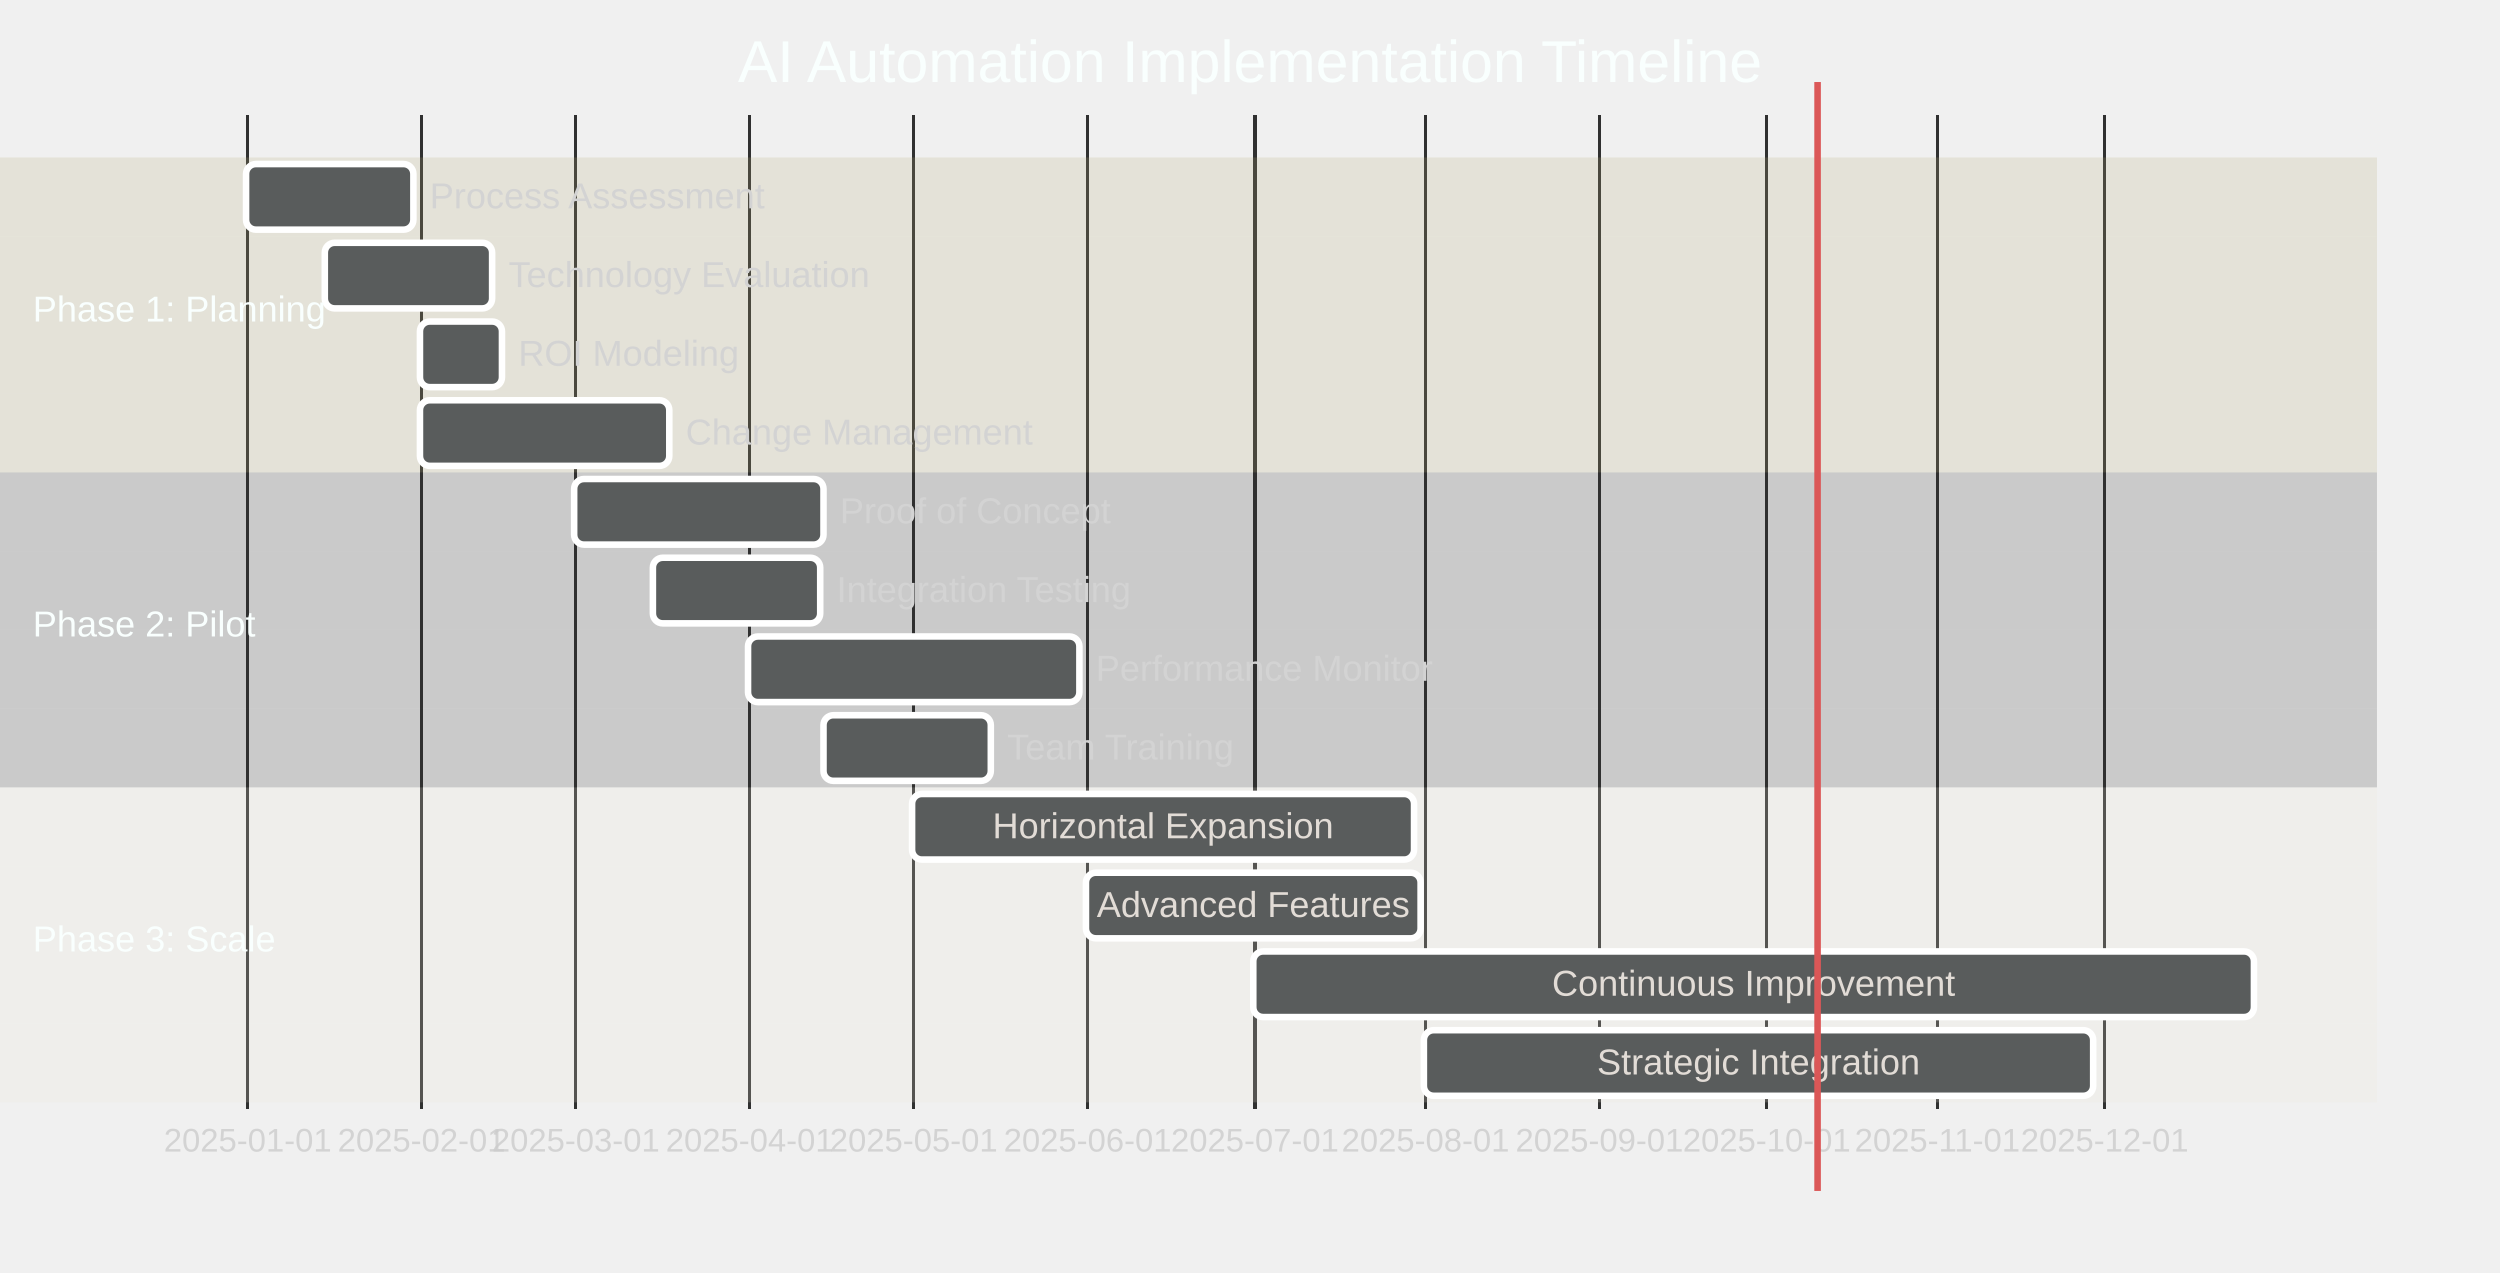
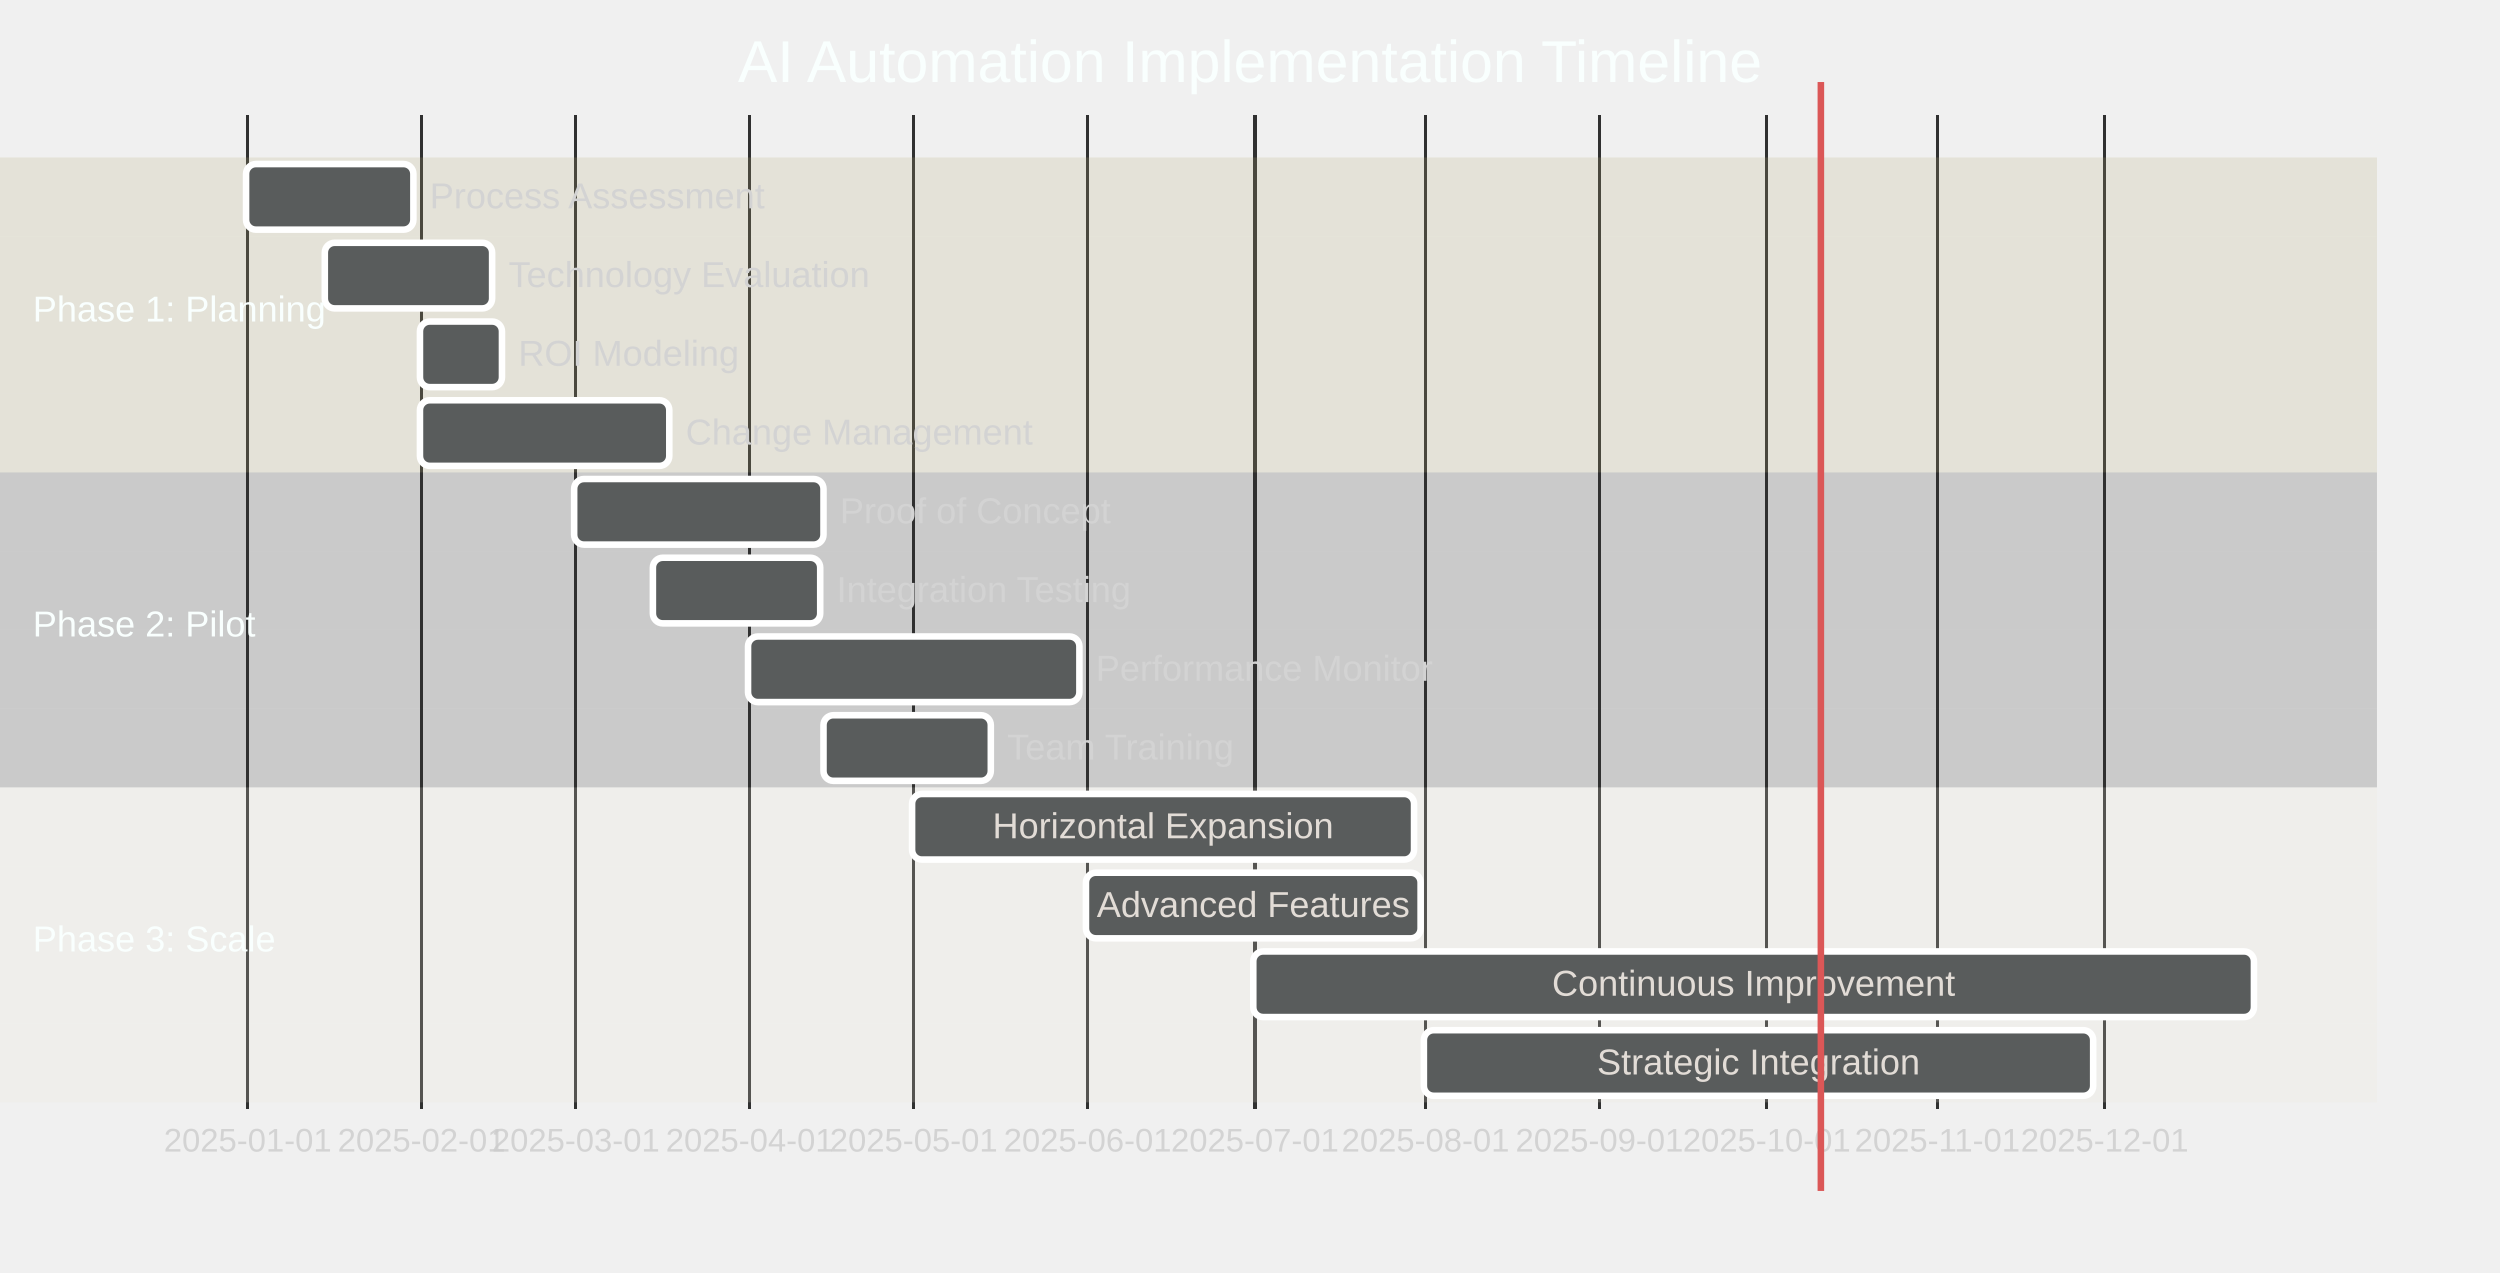
<svg xmlns="http://www.w3.org/2000/svg" aria-roledescription="gantt" role="graphics-document document" style="max-width: 762px; background-color: transparent;" viewBox="0 0 762 388" width="100%" id="my-svg">
  <style>#my-svg{font-family:"trebuchet ms",verdana,arial,sans-serif;font-size:16px;fill:#ccc;}#my-svg .error-icon{fill:#a44141;}#my-svg .error-text{fill:#ddd;stroke:#ddd;}#my-svg .edge-thickness-normal{stroke-width:2px;}#my-svg .edge-thickness-thick{stroke-width:3.5px;}#my-svg .edge-pattern-solid{stroke-dasharray:0;}#my-svg .edge-pattern-dashed{stroke-dasharray:3;}#my-svg .edge-pattern-dotted{stroke-dasharray:2;}#my-svg .marker{fill:lightgrey;stroke:lightgrey;}#my-svg .marker.cross{stroke:lightgrey;}#my-svg svg{font-family:"trebuchet ms",verdana,arial,sans-serif;font-size:16px;}#my-svg .mermaid-main-font{font-family:var(--mermaid-font-family, "trebuchet ms", verdana, arial, sans-serif);}#my-svg .exclude-range{fill:hsl(52.941, 28.814%, 48.431%);}#my-svg .section{stroke:none;opacity:0.2;}#my-svg .section0{fill:hsl(52.941, 28.814%, 58.431%);}#my-svg .section2{fill:#EAE8D9;}#my-svg .section1,#my-svg .section3{fill:#333;opacity:0.2;}#my-svg .sectionTitle0{fill:#F9FFFE;}#my-svg .sectionTitle1{fill:#F9FFFE;}#my-svg .sectionTitle2{fill:#F9FFFE;}#my-svg .sectionTitle3{fill:#F9FFFE;}#my-svg .sectionTitle{text-anchor:start;font-family:var(--mermaid-font-family, "trebuchet ms", verdana, arial, sans-serif);}#my-svg .grid .tick{stroke:lightgrey;opacity:0.8;shape-rendering:crispEdges;}#my-svg .grid .tick text{font-family:"trebuchet ms",verdana,arial,sans-serif;fill:#ccc;}#my-svg .grid path{stroke-width:0;}#my-svg .today{fill:none;stroke:#DB5757;stroke-width:2px;}#my-svg .task{stroke-width:2;}#my-svg .taskText{text-anchor:middle;font-family:var(--mermaid-font-family, "trebuchet ms", verdana, arial, sans-serif);}#my-svg .taskTextOutsideRight{fill:hsl(28.571, 17.355%, 86.275%);text-anchor:start;font-family:var(--mermaid-font-family, "trebuchet ms", verdana, arial, sans-serif);}#my-svg .taskTextOutsideLeft{fill:hsl(28.571, 17.355%, 86.275%);text-anchor:end;}#my-svg .task.clickable{cursor:pointer;}#my-svg .taskText.clickable{cursor:pointer;fill:#003163!important;font-weight:bold;}#my-svg .taskTextOutsideLeft.clickable{cursor:pointer;fill:#003163!important;font-weight:bold;}#my-svg .taskTextOutsideRight.clickable{cursor:pointer;fill:#003163!important;font-weight:bold;}#my-svg .taskText0,#my-svg .taskText1,#my-svg .taskText2,#my-svg .taskText3{fill:hsl(28.571, 17.355%, 86.275%);}#my-svg .task0,#my-svg .task1,#my-svg .task2,#my-svg .task3{fill:hsl(180, 1.587%, 35.353%);stroke:#ffffff;}#my-svg .taskTextOutside0,#my-svg .taskTextOutside2{fill:lightgrey;}#my-svg .taskTextOutside1,#my-svg .taskTextOutside3{fill:lightgrey;}#my-svg .active0,#my-svg .active1,#my-svg .active2,#my-svg .active3{fill:#81B1DB;stroke:#ffffff;}#my-svg .activeText0,#my-svg .activeText1,#my-svg .activeText2,#my-svg .activeText3{fill:hsl(28.571, 17.355%, 86.275%)!important;}#my-svg .done0,#my-svg .done1,#my-svg .done2,#my-svg .done3{stroke:grey;fill:lightgrey;stroke-width:2;}#my-svg .doneText0,#my-svg .doneText1,#my-svg .doneText2,#my-svg .doneText3{fill:hsl(28.571, 17.355%, 86.275%)!important;}#my-svg .crit0,#my-svg .crit1,#my-svg .crit2,#my-svg .crit3{stroke:#E83737;fill:#E83737;stroke-width:2;}#my-svg .activeCrit0,#my-svg .activeCrit1,#my-svg .activeCrit2,#my-svg .activeCrit3{stroke:#E83737;fill:#81B1DB;stroke-width:2;}#my-svg .doneCrit0,#my-svg .doneCrit1,#my-svg .doneCrit2,#my-svg .doneCrit3{stroke:#E83737;fill:lightgrey;stroke-width:2;cursor:pointer;shape-rendering:crispEdges;}#my-svg .milestone{transform:rotate(45deg) scale(0.8,0.8);}#my-svg .milestoneText{font-style:italic;}#my-svg .doneCritText0,#my-svg .doneCritText1,#my-svg .doneCritText2,#my-svg .doneCritText3{fill:hsl(28.571, 17.355%, 86.275%)!important;}#my-svg .activeCritText0,#my-svg .activeCritText1,#my-svg .activeCritText2,#my-svg .activeCritText3{fill:hsl(28.571, 17.355%, 86.275%)!important;}#my-svg .titleText{text-anchor:middle;font-size:18px;fill:#F9FFFE;font-family:var(--mermaid-font-family, "trebuchet ms", verdana, arial, sans-serif);}#my-svg :root{--mermaid-font-family:"trebuchet ms",verdana,arial,sans-serif;}</style>
  <g />
  <g text-anchor="middle" font-family="sans-serif" font-size="10" fill="none" transform="translate(75, 338)" class="grid">
    <path d="M0.5,-303V0.5H612.5V-303" stroke="currentColor" class="domain" />
    <g transform="translate(0.5,0)" opacity="1" class="tick">
      <line y2="-303" stroke="currentColor" />
      <text style="text-anchor: middle;" font-size="10" stroke="none" dy="1em" y="3" fill="#000">2025-01-01</text>
    </g>
    <g transform="translate(53.5,0)" opacity="1" class="tick">
      <line y2="-303" stroke="currentColor" />
      <text style="text-anchor: middle;" font-size="10" stroke="none" dy="1em" y="3" fill="#000">2025-02-01</text>
    </g>
    <g transform="translate(100.5,0)" opacity="1" class="tick">
      <line y2="-303" stroke="currentColor" />
      <text style="text-anchor: middle;" font-size="10" stroke="none" dy="1em" y="3" fill="#000">2025-03-01</text>
    </g>
    <g transform="translate(153.5,0)" opacity="1" class="tick">
      <line y2="-303" stroke="currentColor" />
      <text style="text-anchor: middle;" font-size="10" stroke="none" dy="1em" y="3" fill="#000">2025-04-01</text>
    </g>
    <g transform="translate(203.5,0)" opacity="1" class="tick">
      <line y2="-303" stroke="currentColor" />
      <text style="text-anchor: middle;" font-size="10" stroke="none" dy="1em" y="3" fill="#000">2025-05-01</text>
    </g>
    <g transform="translate(256.5,0)" opacity="1" class="tick">
      <line y2="-303" stroke="currentColor" />
      <text style="text-anchor: middle;" font-size="10" stroke="none" dy="1em" y="3" fill="#000">2025-06-01</text>
    </g>
    <g transform="translate(307.5,0)" opacity="1" class="tick">
      <line y2="-303" stroke="currentColor" />
      <text style="text-anchor: middle;" font-size="10" stroke="none" dy="1em" y="3" fill="#000">2025-07-01</text>
    </g>
    <g transform="translate(359.5,0)" opacity="1" class="tick">
      <line y2="-303" stroke="currentColor" />
      <text style="text-anchor: middle;" font-size="10" stroke="none" dy="1em" y="3" fill="#000">2025-08-01</text>
    </g>
    <g transform="translate(412.5,0)" opacity="1" class="tick">
      <line y2="-303" stroke="currentColor" />
      <text style="text-anchor: middle;" font-size="10" stroke="none" dy="1em" y="3" fill="#000">2025-09-01</text>
    </g>
    <g transform="translate(463.5,0)" opacity="1" class="tick">
      <line y2="-303" stroke="currentColor" />
      <text style="text-anchor: middle;" font-size="10" stroke="none" dy="1em" y="3" fill="#000">2025-10-01</text>
    </g>
    <g transform="translate(515.5,0)" opacity="1" class="tick">
      <line y2="-303" stroke="currentColor" />
      <text style="text-anchor: middle;" font-size="10" stroke="none" dy="1em" y="3" fill="#000">2025-11-01</text>
    </g>
    <g transform="translate(566.5,0)" opacity="1" class="tick">
      <line y2="-303" stroke="currentColor" />
      <text style="text-anchor: middle;" font-size="10" stroke="none" dy="1em" y="3" fill="#000">2025-12-01</text>
    </g>
  </g>
  <g>
    <rect class="section section0" height="24" width="724.5" y="48" x="0" />
    <rect class="section section0" height="24" width="724.5" y="72" x="0" />
    <rect class="section section0" height="24" width="724.5" y="96" x="0" />
    <rect class="section section0" height="24" width="724.5" y="120" x="0" />
    <rect class="section section1" height="24" width="724.5" y="144" x="0" />
    <rect class="section section1" height="24" width="724.5" y="168" x="0" />
    <rect class="section section1" height="24" width="724.5" y="192" x="0" />
    <rect class="section section1" height="24" width="724.5" y="216" x="0" />
    <rect class="section section2" height="24" width="724.5" y="240" x="0" />
    <rect class="section section2" height="24" width="724.5" y="264" x="0" />
    <rect class="section section2" height="24" width="724.5" y="288" x="0" />
    <rect class="section section2" height="24" width="724.5" y="312" x="0" />
  </g>
  <g>
    <rect class="task task0" transform-origin="100.5px 60px" height="20" width="51" y="50" x="75" ry="3" rx="3" id="task1" />
    <rect class="task task0" transform-origin="124.5px 84px" height="20" width="51" y="74" x="99" ry="3" rx="3" id="task2" />
    <rect class="task task0" transform-origin="140.5px 108px" height="20" width="25" y="98" x="128" ry="3" rx="3" id="task3" />
    <rect class="task task0" transform-origin="166px 132px" height="20" width="76" y="122" x="128" ry="3" rx="3" id="task4" />
    <rect class="task task1" transform-origin="213px 156px" height="20" width="76" y="146" x="175" ry="3" rx="3" id="task5" />
    <rect class="task task1" transform-origin="224.5px 180px" height="20" width="51" y="170" x="199" ry="3" rx="3" id="task6" />
    <rect class="task task1" transform-origin="278.5px 204px" height="20" width="101" y="194" x="228" ry="3" rx="3" id="task7" />
    <rect class="task task1" transform-origin="276.5px 228px" height="20" width="51" y="218" x="251" ry="3" rx="3" id="task8" />
    <rect class="task task2" transform-origin="354.5px 252px" height="20" width="153" y="242" x="278" ry="3" rx="3" id="task9" />
    <rect class="task task2" transform-origin="382px 276px" height="20" width="102" y="266" x="331" ry="3" rx="3" id="task10" />
    <rect class="task task2" transform-origin="534.5px 300px" height="20" width="305" y="290" x="382" ry="3" rx="3" id="task11" />
    <rect class="task task2" transform-origin="536px 324px" height="20" width="204" y="314" x="434" ry="3" rx="3" id="task12" />
    <text class="taskTextOutsideRight taskTextOutside0  width-102.09375" y="63.5" x="131" font-size="11" id="task1-text">Process Assessment     </text>
    <text class="taskTextOutsideRight taskTextOutside0  width-110.078125" y="87.5" x="155" font-size="11" id="task2-text">Technology Evaluation  </text>
    <text class="taskTextOutsideRight taskTextOutside0  width-67.265625" y="111.5" x="158" font-size="11" id="task3-text">ROI Modeling          </text>
    <text class="taskTextOutsideRight taskTextOutside0  width-105.796875" y="135.5" x="209" font-size="11" id="task4-text">Change Management     </text>
    <text class="taskTextOutsideRight taskTextOutside1  width-82.5625" y="159.5" x="256" font-size="11" id="task5-text">Proof of Concept      </text>
    <text class="taskTextOutsideRight taskTextOutside1  width-89.703125" y="183.5" x="255" font-size="11" id="task6-text">Integration Testing   </text>
    <text class="taskTextOutsideRight taskTextOutside1  width-103.04296875" y="207.5" x="334" font-size="11" id="task7-text">Performance Monitor   </text>
    <text class="taskTextOutsideRight taskTextOutside1  width-69.09375" y="231.5" x="307" font-size="11" id="task8-text">Team Training         </text>
    <text class="taskText taskText2  width-103.953125" y="255.5" x="354.5" font-size="11" id="task9-text">Horizontal Expansion  </text>
    <text class="taskText taskText2  width-95.890625" y="279.5" x="382" font-size="11" id="task10-text">Advanced Features     </text>
    <text class="taskText taskText2  width-122.90625" y="303.5" x="534.5" font-size="11" id="task11-text">Continuous Improvement</text>
    <text class="taskText taskText2  width-98.453125" y="327.5" x="536" font-size="11" id="task12-text">Strategic Integration </text>
  </g>
  <g>
    <text class="sectionTitle sectionTitle0" font-size="11" y="98" x="10" dy="0em">
      <tspan x="10" alignment-baseline="central">Phase 1: Planning</tspan>
    </text>
    <text class="sectionTitle sectionTitle1" font-size="11" y="194" x="10" dy="0em">
      <tspan x="10" alignment-baseline="central">Phase 2: Pilot</tspan>
    </text>
    <text class="sectionTitle sectionTitle2" font-size="11" y="290" x="10" dy="0em">
      <tspan x="10" alignment-baseline="central">Phase 3: Scale</tspan>
    </text>
  </g>
  <g class="today">
-     <line class="today" y2="363" y1="25" x2="554" x1="554" />
+     <line class="today" y2="363" y1="25" x2="555" x1="555" />
  </g>
  <text class="titleText" y="25" x="381">AI Automation Implementation Timeline</text>
</svg>
